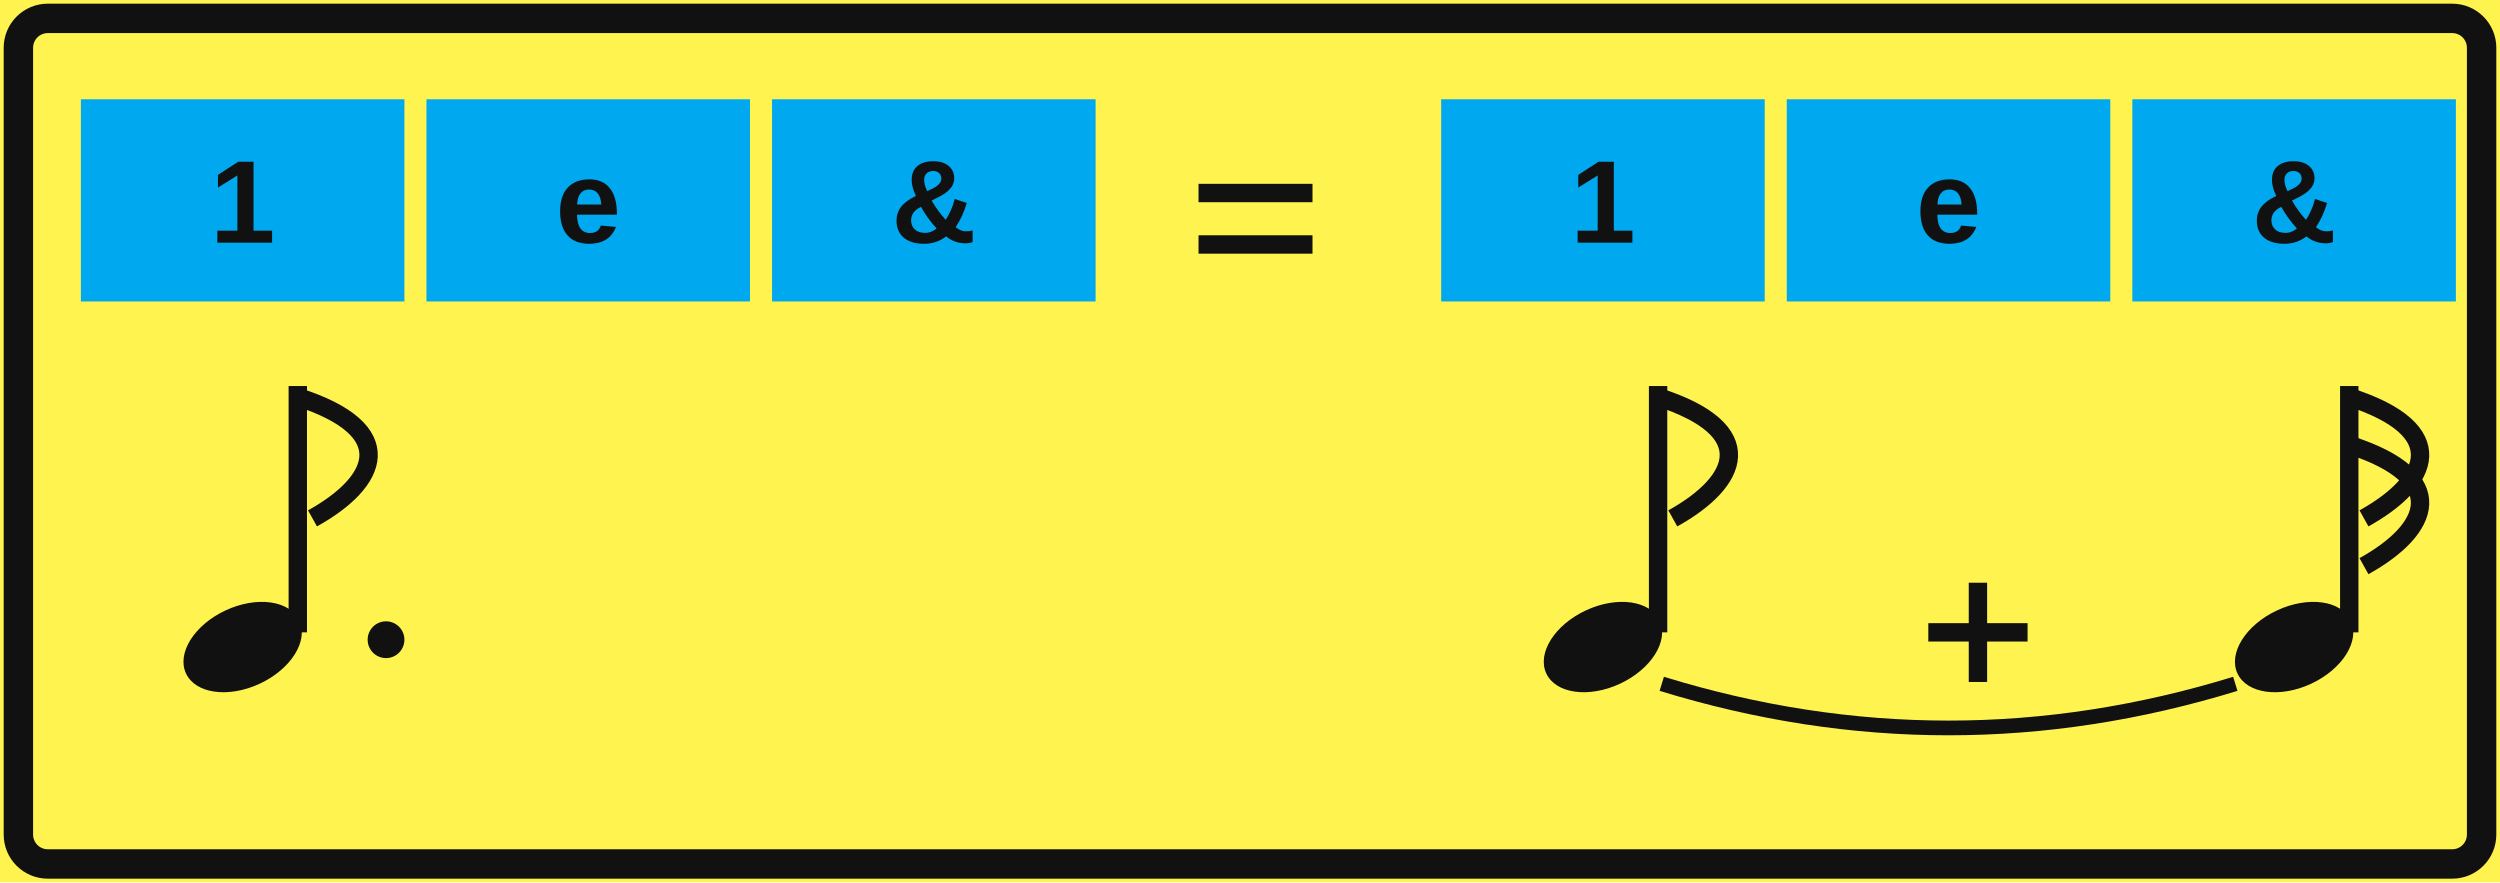
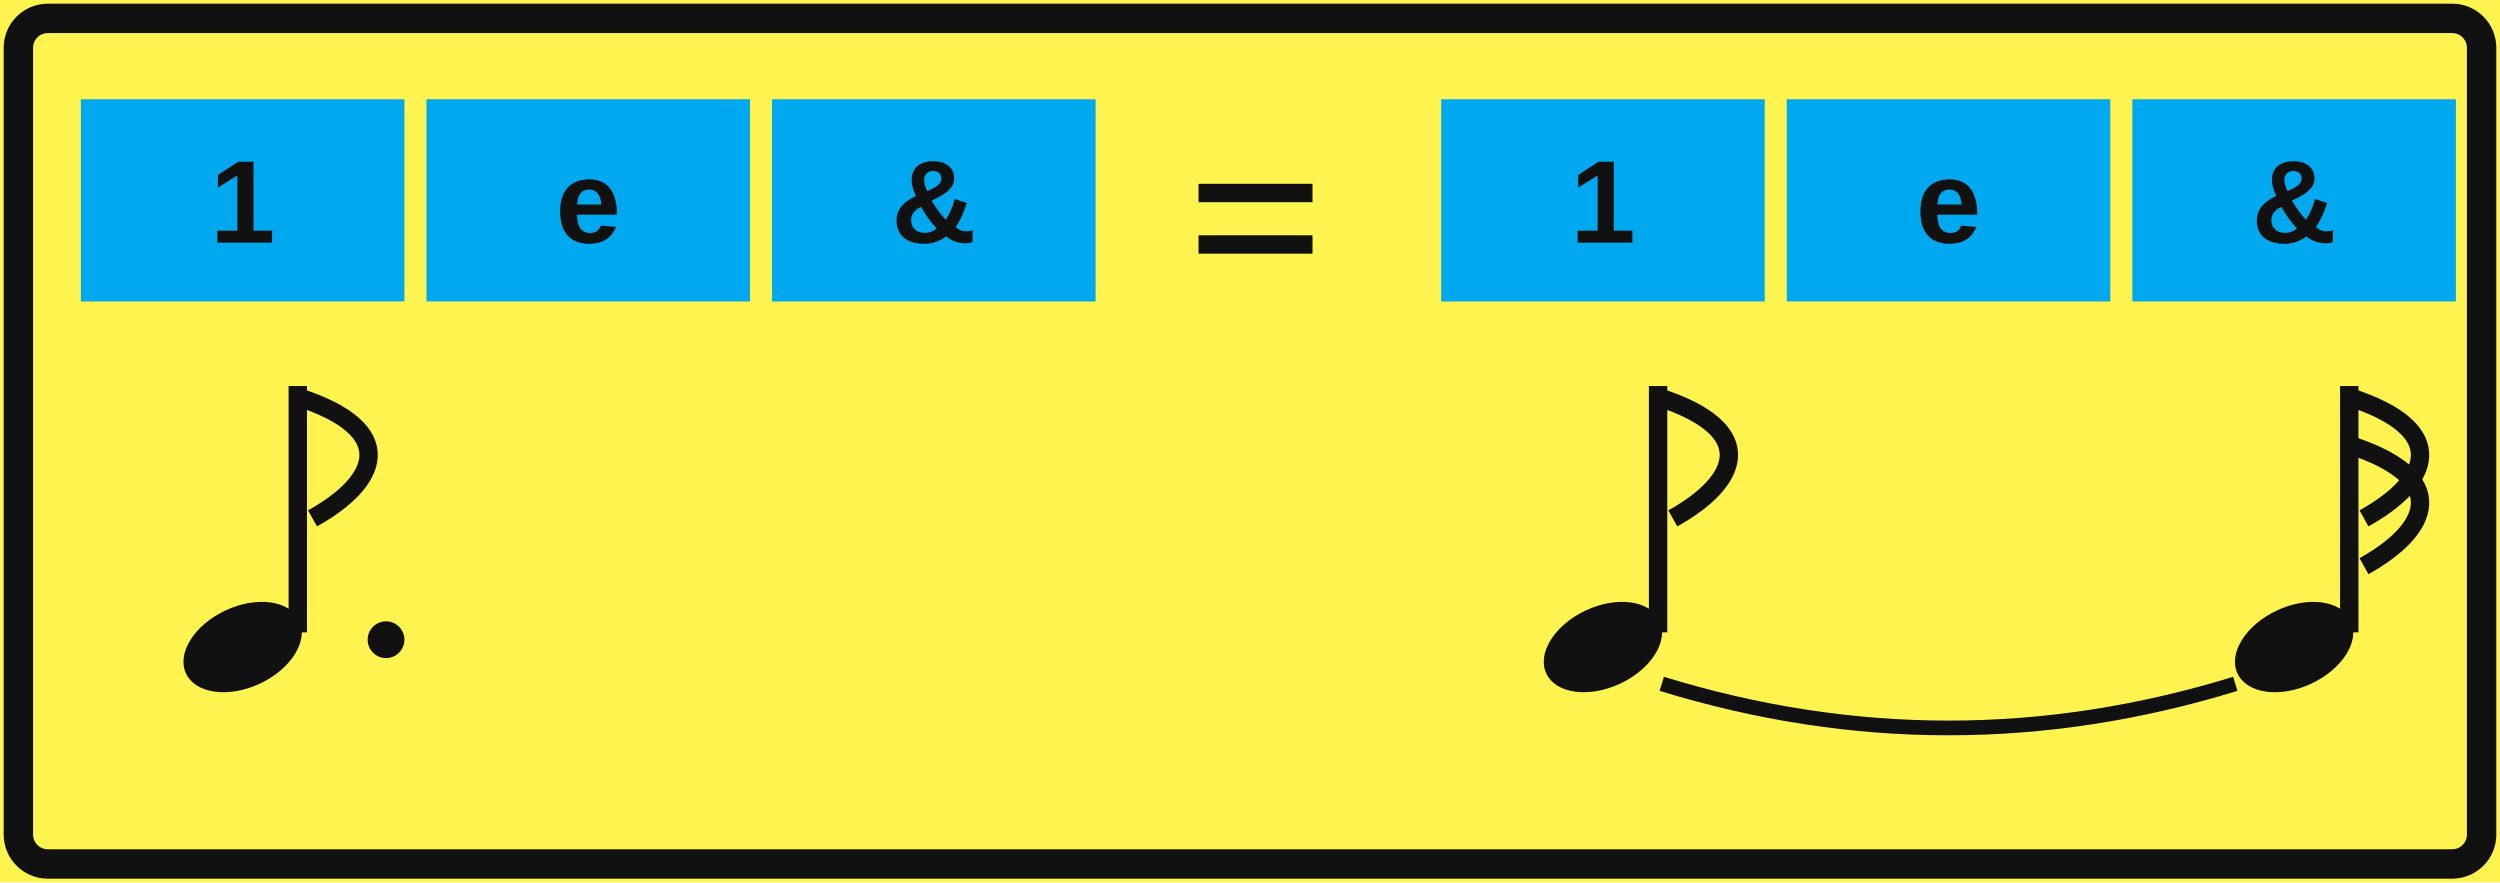
<svg xmlns="http://www.w3.org/2000/svg" width="680" height="240" viewBox="0 0 680 240" role="img" aria-labelledby="title desc">
  <rect width="680" height="240" fill="#fff34f" />
  <rect x="5" y="5" width="670" height="230" rx="8" fill="none" stroke="#111" stroke-width="8" />
  <rect x="22" y="27" width="88" height="55" fill="#00a8ef" />
  <text x="66" y="66" text-anchor="middle" fill="#111" font-family="Arial,Helvetica,sans-serif" font-size="32" font-weight="700">1</text>
  <rect x="116" y="27" width="88" height="55" fill="#00a8ef" />
  <text x="160" y="66" text-anchor="middle" fill="#111" font-family="Arial,Helvetica,sans-serif" font-size="32" font-weight="700">e</text>
  <rect x="210" y="27" width="88" height="55" fill="#00a8ef" />
  <text x="254" y="66" text-anchor="middle" fill="#111" font-family="Arial,Helvetica,sans-serif" font-size="32" font-weight="700">&amp;</text>
  <rect x="392" y="27" width="88" height="55" fill="#00a8ef" />
  <text x="436" y="66" text-anchor="middle" fill="#111" font-family="Arial,Helvetica,sans-serif" font-size="32" font-weight="700">1</text>
  <rect x="486" y="27" width="88" height="55" fill="#00a8ef" />
  <text x="530" y="66" text-anchor="middle" fill="#111" font-family="Arial,Helvetica,sans-serif" font-size="32" font-weight="700">e</text>
  <rect x="580" y="27" width="88" height="55" fill="#00a8ef" />
  <text x="624" y="66" text-anchor="middle" fill="#111" font-family="Arial,Helvetica,sans-serif" font-size="32" font-weight="700">&amp;</text>
  <g fill="#111">
    <rect x="326" y="50" width="31" height="5" />
    <rect x="326" y="64" width="31" height="5" />
  </g>
  <g>
    <ellipse cx="66" cy="176" rx="17" ry="11" transform="rotate(-25 66 176)" fill="#111" />
    <path d="M81 172V105" stroke="#111" stroke-width="5" />
    <path d="M81 108c28 9 22 23 4 33" fill="none" stroke="#111" stroke-width="5" />
    <circle cx="105" cy="174" r="5" fill="#111" />
    <ellipse cx="436" cy="176" rx="17" ry="11" transform="rotate(-25 436 176)" fill="#111" />
    <path d="M451 172V105" stroke="#111" stroke-width="5" />
    <path d="M451 108c28 9 22 23 4 33" fill="none" stroke="#111" stroke-width="5" />
    <ellipse cx="624" cy="176" rx="17" ry="11" transform="rotate(-25 624 176)" fill="#111" />
    <path d="M639 172V105" stroke="#111" stroke-width="5" />
    <path d="M639 108c28 9 22 23 4 33" fill="none" stroke="#111" stroke-width="5" />
    <path d="M639 121c28 9 22 23 4 33" fill="none" stroke="#111" stroke-width="5" />
  </g>
-   <path d="M527 172h22M538 161v22" stroke="#111" stroke-width="5" stroke-linecap="square" />
  <path d="M452 186 Q530 210 608 186" fill="none" stroke="#111" stroke-width="4" />
</svg>
